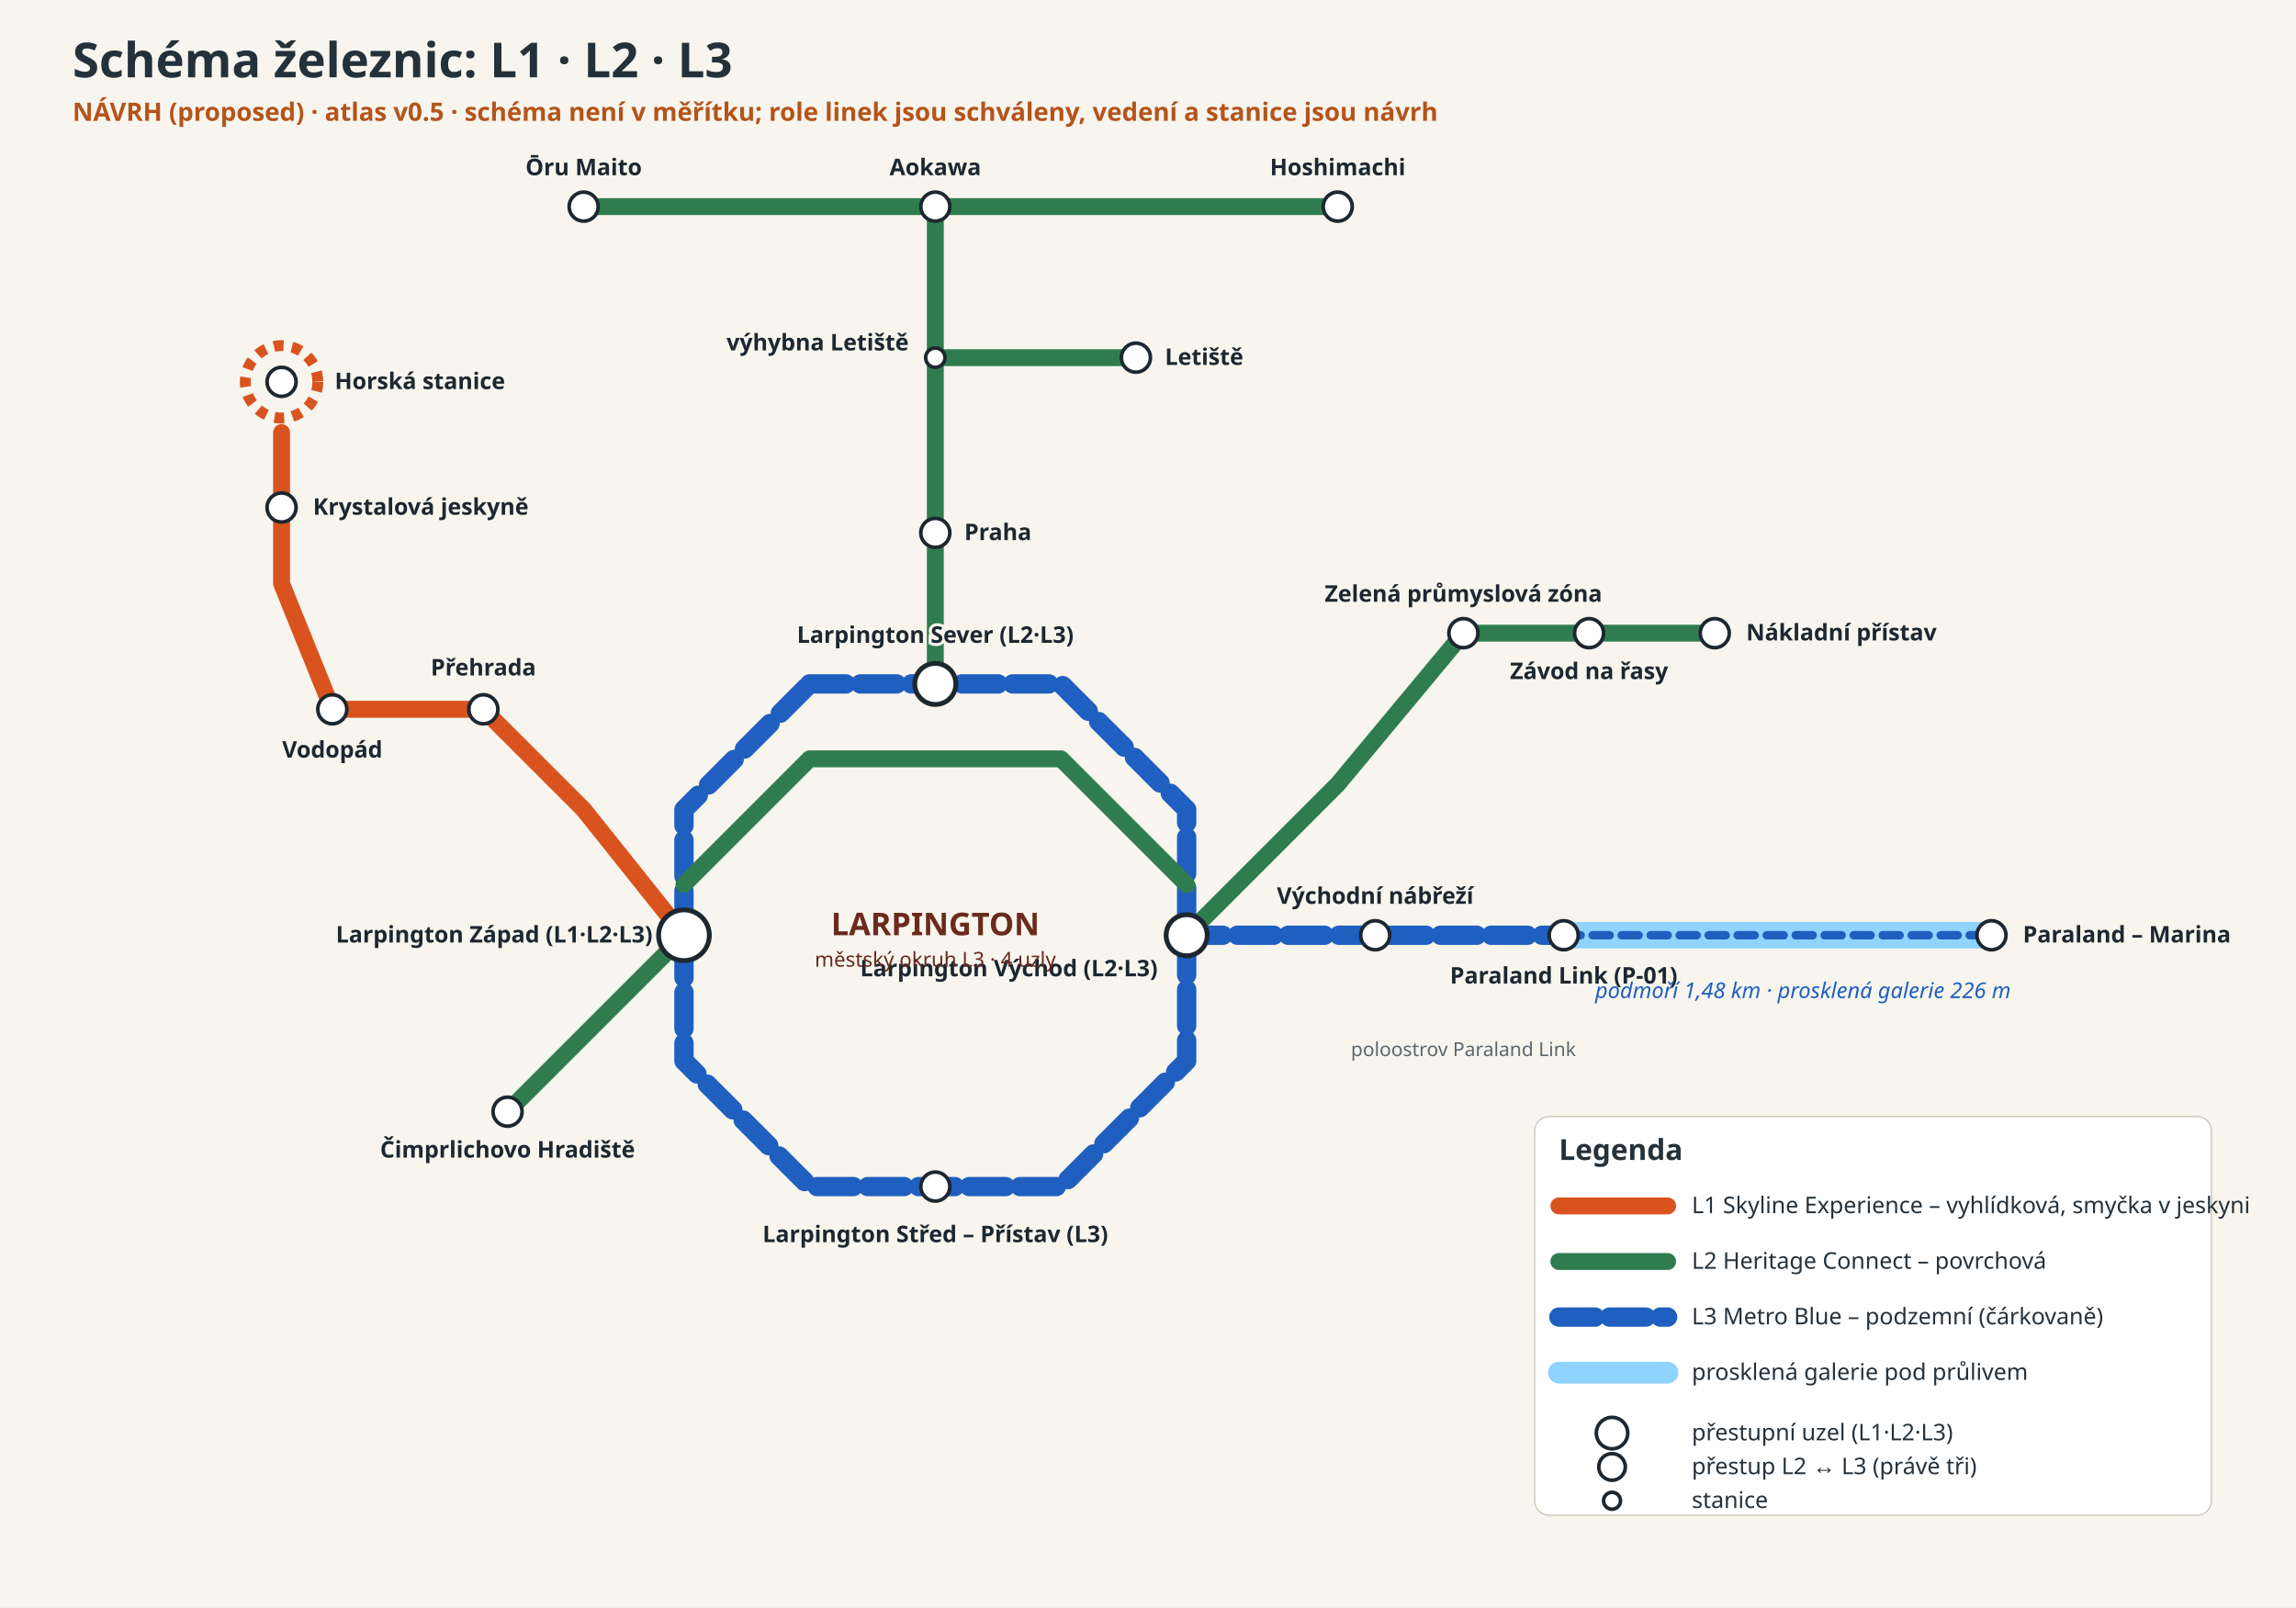
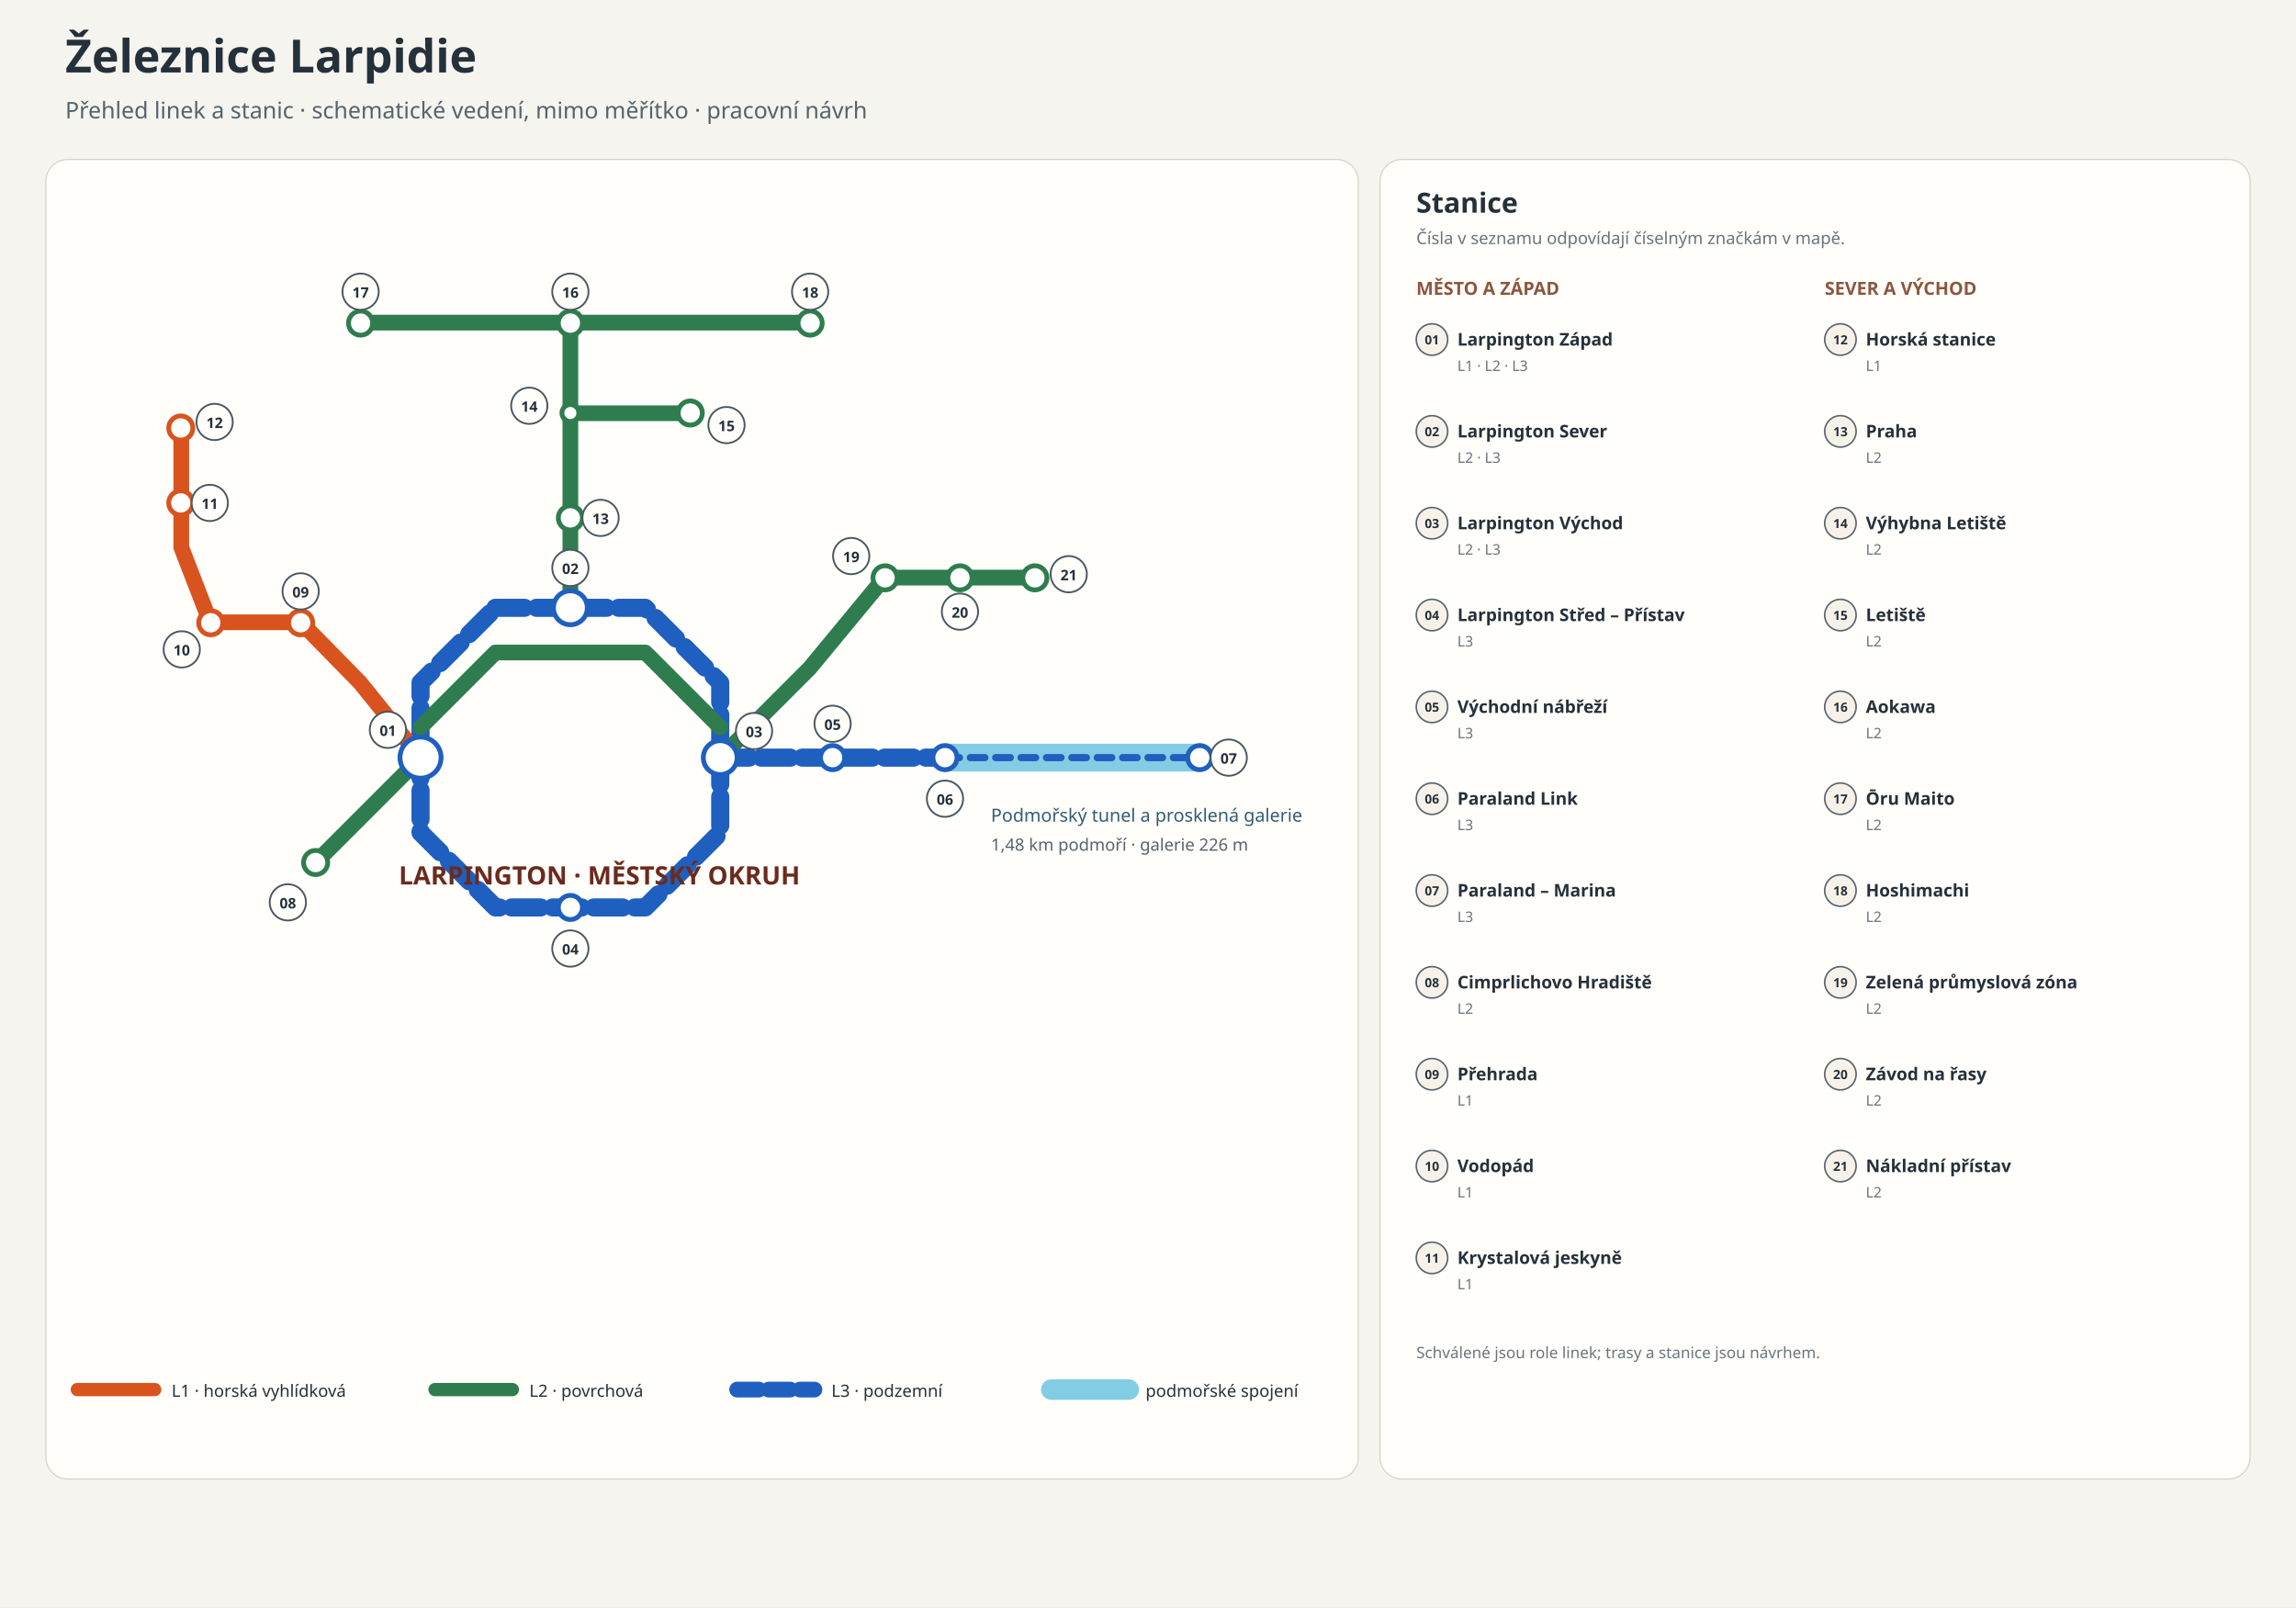
<svg xmlns="http://www.w3.org/2000/svg" width="1900" height="1330" viewBox="0 0 1900 1330" font-family="Segoe UI, Noto Sans, Arial, sans-serif">
-   <rect width="1900" height="1330" fill="#f7f5ee" />
-   <text x="60" y="64" font-size="40" font-weight="700" fill="#25313a">Schéma železnic: L1 · L2 · L3</text>
-   <text x="60" y="100" font-size="21" fill="#b4541b" font-weight="600">NÁVRH (proposed) · atlas v0.5 · schéma není v měřítku; role linek jsou schváleny, vedení a stanice jsou návrh</text>
-   <polyline points="670,566 878,566 982,670 982,878 878,982 670,982 566,878 566,670 670,566" fill="none" stroke="#1f5fbf" stroke-width="16" stroke-linejoin="round" stroke-linecap="round" stroke-dasharray="30 12" />
-   <polyline points="982,774 1138,774 1294,774" fill="none" stroke="#1f5fbf" stroke-width="16" stroke-linejoin="round" stroke-linecap="round" stroke-dasharray="30 12" />
-   <polyline points="1294,774 1648,774" fill="none" stroke="#8fd3ff" stroke-width="22" stroke-linejoin="round" stroke-linecap="round" />
-   <polyline points="1294,774 1648,774" fill="none" stroke="#1f5fbf" stroke-width="7" stroke-linejoin="round" stroke-linecap="round" stroke-dasharray="14 10" />
-   <polyline points="566,732 670,628 774,628 878,628 982,732" fill="none" stroke="#2f7d4f" stroke-width="14" stroke-linejoin="round" stroke-linecap="round" />
-   <polyline points="566,774 420,920" fill="none" stroke="#2f7d4f" stroke-width="14" stroke-linejoin="round" stroke-linecap="round" />
-   <polyline points="774,566 774,441 774,296 774,171" fill="none" stroke="#2f7d4f" stroke-width="14" stroke-linejoin="round" stroke-linecap="round" />
-   <polyline points="774,171 483,171" fill="none" stroke="#2f7d4f" stroke-width="14" stroke-linejoin="round" stroke-linecap="round" />
-   <polyline points="774,171 1107,171" fill="none" stroke="#2f7d4f" stroke-width="14" stroke-linejoin="round" stroke-linecap="round" />
-   <polyline points="774,296 940,296" fill="none" stroke="#2f7d4f" stroke-width="14" stroke-linejoin="round" stroke-linecap="round" />
-   <polyline points="982,774 1107,649 1211,524 1419,524" fill="none" stroke="#2f7d4f" stroke-width="14" stroke-linejoin="round" stroke-linecap="round" />
-   <polyline points="566,774 483,670 400,587 275,587 233,483 233,358" fill="none" stroke="#d9531e" stroke-width="14" stroke-linejoin="round" stroke-linecap="round" />
-   <circle cx="233" cy="316" r="30" fill="none" stroke="#d9531e" stroke-width="9" stroke-dasharray="8 7" />
-   <circle cx="566" cy="774" r="21" fill="#fff" stroke="#1d2730" stroke-width="4" />
-   <text x="540" y="780" font-size="19" font-weight="600" text-anchor="end" fill="#1d2730" stroke="#f7f5ee" stroke-width="5" paint-order="stroke">Larpington Západ (L1·L2·L3)</text>
-   <circle cx="774" cy="566" r="17" fill="#fff" stroke="#1d2730" stroke-width="4" />
-   <text x="774" y="532" font-size="19" font-weight="600" text-anchor="middle" fill="#1d2730" stroke="#f7f5ee" stroke-width="5" paint-order="stroke">Larpington Sever (L2·L3)</text>
-   <circle cx="982" cy="774" r="17" fill="#fff" stroke="#1d2730" stroke-width="4" />
-   <text x="958" y="808" font-size="19" font-weight="600" text-anchor="end" fill="#1d2730" stroke="#f7f5ee" stroke-width="5" paint-order="stroke">Larpington Východ (L2·L3)</text>
-   <circle cx="774" cy="982" r="12" fill="#fff" stroke="#1d2730" stroke-width="3" />
-   <text x="774" y="1028" font-size="19" font-weight="600" text-anchor="middle" fill="#1d2730" stroke="#f7f5ee" stroke-width="5" paint-order="stroke">Larpington Střed – Přístav (L3)</text>
-   <circle cx="1138" cy="774" r="12" fill="#fff" stroke="#1d2730" stroke-width="3" />
-   <text x="1138" y="748" font-size="19" font-weight="600" text-anchor="middle" fill="#1d2730" stroke="#f7f5ee" stroke-width="5" paint-order="stroke">Východní nábřeží</text>
-   <circle cx="1294" cy="774" r="12" fill="#fff" stroke="#1d2730" stroke-width="3" />
-   <text x="1294" y="814" font-size="19" font-weight="600" text-anchor="middle" fill="#1d2730" stroke="#f7f5ee" stroke-width="5" paint-order="stroke">Paraland Link (P-01)</text>
-   <circle cx="1648" cy="774" r="12" fill="#fff" stroke="#1d2730" stroke-width="3" />
-   <text x="1674" y="780" font-size="19" font-weight="600" text-anchor="start" fill="#1d2730" stroke="#f7f5ee" stroke-width="5" paint-order="stroke">Paraland – Marina</text>
-   <circle cx="420" cy="920" r="12" fill="#fff" stroke="#1d2730" stroke-width="3" />
-   <text x="420" y="958" font-size="19" font-weight="600" text-anchor="middle" fill="#1d2730" stroke="#f7f5ee" stroke-width="5" paint-order="stroke">Čimprlichovo Hradiště</text>
-   <circle cx="774" cy="441" r="12" fill="#fff" stroke="#1d2730" stroke-width="3" />
-   <text x="798" y="447" font-size="19" font-weight="600" text-anchor="start" fill="#1d2730" stroke="#f7f5ee" stroke-width="5" paint-order="stroke">Praha</text>
-   <circle cx="774" cy="296" r="8" fill="#fff" stroke="#1d2730" stroke-width="3" />
-   <text x="752" y="290" font-size="19" font-weight="600" text-anchor="end" fill="#1d2730" stroke="#f7f5ee" stroke-width="5" paint-order="stroke">výhybna Letiště</text>
-   <circle cx="940" cy="296" r="12" fill="#fff" stroke="#1d2730" stroke-width="3" />
-   <text x="964" y="302" font-size="19" font-weight="600" text-anchor="start" fill="#1d2730" stroke="#f7f5ee" stroke-width="5" paint-order="stroke">Letiště</text>
-   <circle cx="774" cy="171" r="12" fill="#fff" stroke="#1d2730" stroke-width="3" />
-   <text x="774" y="145" font-size="19" font-weight="600" text-anchor="middle" fill="#1d2730" stroke="#f7f5ee" stroke-width="5" paint-order="stroke">Aokawa</text>
-   <circle cx="483" cy="171" r="12" fill="#fff" stroke="#1d2730" stroke-width="3" />
-   <text x="483" y="145" font-size="19" font-weight="600" text-anchor="middle" fill="#1d2730" stroke="#f7f5ee" stroke-width="5" paint-order="stroke">Ōru Maito</text>
-   <circle cx="1107" cy="171" r="12" fill="#fff" stroke="#1d2730" stroke-width="3" />
-   <text x="1107" y="145" font-size="19" font-weight="600" text-anchor="middle" fill="#1d2730" stroke="#f7f5ee" stroke-width="5" paint-order="stroke">Hoshimachi</text>
-   <circle cx="1211" cy="524" r="12" fill="#fff" stroke="#1d2730" stroke-width="3" />
-   <text x="1211" y="498" font-size="19" font-weight="600" text-anchor="middle" fill="#1d2730" stroke="#f7f5ee" stroke-width="5" paint-order="stroke">Zelená průmyslová zóna</text>
-   <circle cx="1315" cy="524" r="12" fill="#fff" stroke="#1d2730" stroke-width="3" />
-   <text x="1315" y="562" font-size="19" font-weight="600" text-anchor="middle" fill="#1d2730" stroke="#f7f5ee" stroke-width="5" paint-order="stroke">Závod na řasy</text>
-   <circle cx="1419" cy="524" r="12" fill="#fff" stroke="#1d2730" stroke-width="3" />
-   <text x="1445" y="530" font-size="19" font-weight="600" text-anchor="start" fill="#1d2730" stroke="#f7f5ee" stroke-width="5" paint-order="stroke">Nákladní přístav</text>
-   <circle cx="400" cy="587" r="12" fill="#fff" stroke="#1d2730" stroke-width="3" />
-   <text x="400" y="559" font-size="19" font-weight="600" text-anchor="middle" fill="#1d2730" stroke="#f7f5ee" stroke-width="5" paint-order="stroke">Přehrada</text>
-   <circle cx="275" cy="587" r="12" fill="#fff" stroke="#1d2730" stroke-width="3" />
-   <text x="275" y="627" font-size="19" font-weight="600" text-anchor="middle" fill="#1d2730" stroke="#f7f5ee" stroke-width="5" paint-order="stroke">Vodopád</text>
-   <circle cx="233" cy="420" r="12" fill="#fff" stroke="#1d2730" stroke-width="3" />
-   <text x="259" y="426" font-size="19" font-weight="600" text-anchor="start" fill="#1d2730" stroke="#f7f5ee" stroke-width="5" paint-order="stroke">Krystalová jeskyně</text>
-   <circle cx="233" cy="316" r="12" fill="#fff" stroke="#1d2730" stroke-width="3" />
-   <text x="277" y="322" font-size="19" font-weight="600" text-anchor="start" fill="#1d2730" stroke="#f7f5ee" stroke-width="5" paint-order="stroke">Horská stanice</text>
-   <text x="1492" y="826" font-size="18" text-anchor="middle" fill="#1f5fbf" font-style="italic">podmoří 1,48 km · prosklená galerie 226 m</text>
-   <text x="1211" y="874" font-size="16" text-anchor="middle" fill="#5b6770">poloostrov Paraland Link</text>
-   <text x="774" y="774" font-size="26" text-anchor="middle" fill="#6b2a1e" font-weight="700">LARPINGTON</text>
-   <text x="774" y="800" font-size="17" text-anchor="middle" fill="#6b2a1e">městský okruh L3 · 4 uzly</text>
-   <rect x="1270" y="924" width="560" height="330" rx="12" fill="#fff" stroke="#c9c3b3" />
-   <text x="1290" y="960" font-size="24" font-weight="700" fill="#25313a">Legenda</text>
-   <line x1="1290" y1="998" x2="1380" y2="998" stroke="#d9531e" stroke-width="14" stroke-linecap="round" />
-   <text x="1400" y="1004" font-size="19" fill="#25313a">L1 Skyline Experience – vyhlídková, smyčka v jeskyni</text>
-   <line x1="1290" y1="1044" x2="1380" y2="1044" stroke="#2f7d4f" stroke-width="14" stroke-linecap="round" />
-   <text x="1400" y="1050" font-size="19" fill="#25313a">L2 Heritage Connect – povrchová</text>
-   <line x1="1290" y1="1090" x2="1380" y2="1090" stroke="#1f5fbf" stroke-width="16" stroke-linecap="round" stroke-dasharray="30 12" />
-   <text x="1400" y="1096" font-size="19" fill="#25313a">L3 Metro Blue – podzemní (čárkovaně)</text>
-   <line x1="1290" y1="1136" x2="1380" y2="1136" stroke="#8fd3ff" stroke-width="18" stroke-linecap="round" />
-   <text x="1400" y="1142" font-size="19" fill="#25313a">prosklená galerie pod průlivem</text>
-   <circle cx="1334" cy="1186" r="13" fill="#fff" stroke="#1d2730" stroke-width="3" />
-   <text x="1400" y="1192" font-size="19" fill="#25313a">přestupní uzel (L1·L2·L3)</text>
-   <circle cx="1334" cy="1214" r="11" fill="#fff" stroke="#1d2730" stroke-width="3" />
-   <text x="1400" y="1220" font-size="19" fill="#25313a">přestup L2 ↔ L3 (právě tři)</text>
-   <circle cx="1334" cy="1242" r="7" fill="#fff" stroke="#1d2730" stroke-width="3" />
-   <text x="1400" y="1248" font-size="19" fill="#25313a">stanice</text>
+   <rect width="1900" height="1330" fill="#f5f4ef" />
+   <text x="54" y="60" font-size="38" font-weight="750" fill="#25313a">Železnice Larpidie</text>
+   <text x="54" y="98" font-size="19" fill="#56636c">Přehled linek a stanic · schematické vedení, mimo měřítko · pracovní návrh</text>
+   <rect x="38" y="132" width="1086" height="1092" rx="18" fill="#fffefa" stroke="#d7d4ca" />
+   <rect x="1142" y="132" width="720" height="1092" rx="18" fill="#fffefa" stroke="#d7d4ca" />
+   <polyline points="410,503 534,503 596,565 596,689 534,751 410,751 348,689 348,565 410,503" fill="none" stroke="#1f5fbf" stroke-width="15" stroke-linejoin="round" stroke-linecap="round" stroke-dasharray="24 10" />
+   <polyline points="596,627 689,627 782,627" fill="none" stroke="#1f5fbf" stroke-width="15" stroke-linejoin="round" stroke-linecap="round" stroke-dasharray="24 10" />
+   <polyline points="782,627 993,627" fill="none" stroke="#83cde4" stroke-width="23" stroke-linejoin="round" stroke-linecap="round" />
+   <polyline points="782,627 993,627" fill="none" stroke="#1f5fbf" stroke-width="6" stroke-linejoin="round" stroke-linecap="round" stroke-dasharray="12 9" />
+   <polyline points="348,602 410,540 472,540 534,540 596,602" fill="none" stroke="#2f7d4f" stroke-width="13" stroke-linejoin="round" stroke-linecap="round" />
+   <polyline points="348,627 261,714" fill="none" stroke="#2f7d4f" stroke-width="13" stroke-linejoin="round" stroke-linecap="round" />
+   <polyline points="472,503 472,429 472,342 472,267" fill="none" stroke="#2f7d4f" stroke-width="13" stroke-linejoin="round" stroke-linecap="round" />
+   <polyline points="472,267 298,267" fill="none" stroke="#2f7d4f" stroke-width="13" stroke-linejoin="round" stroke-linecap="round" />
+   <polyline points="472,267 670,267" fill="none" stroke="#2f7d4f" stroke-width="13" stroke-linejoin="round" stroke-linecap="round" />
+   <polyline points="472,342 571,342" fill="none" stroke="#2f7d4f" stroke-width="13" stroke-linejoin="round" stroke-linecap="round" />
+   <polyline points="596,627 670,553 732,478 856,478" fill="none" stroke="#2f7d4f" stroke-width="13" stroke-linejoin="round" stroke-linecap="round" />
+   <polyline points="348,627 298,565 249,515 174,515 150,453 150,416 150,354" fill="none" stroke="#d9531e" stroke-width="13" stroke-linejoin="round" stroke-linecap="round" />
+   <circle cx="348" cy="627" r="17" fill="#fff" stroke="#1f5fbf" stroke-width="4" />
+   <circle cx="321" cy="604" r="15" fill="#fffefa" stroke="#495860" stroke-width="1.5" />
+   <text x="321" y="609" text-anchor="middle" font-size="12" font-weight="750" fill="#25313a">01</text>
+   <circle cx="472" cy="503" r="14" fill="#fff" stroke="#1f5fbf" stroke-width="4" />
+   <circle cx="472" cy="470" r="15" fill="#fffefa" stroke="#495860" stroke-width="1.5" />
+   <text x="472" y="475" text-anchor="middle" font-size="12" font-weight="750" fill="#25313a">02</text>
+   <circle cx="596" cy="627" r="14" fill="#fff" stroke="#1f5fbf" stroke-width="4" />
+   <circle cx="624" cy="605" r="15" fill="#fffefa" stroke="#495860" stroke-width="1.5" />
+   <text x="624" y="610" text-anchor="middle" font-size="12" font-weight="750" fill="#25313a">03</text>
+   <circle cx="472" cy="751" r="10" fill="#fff" stroke="#1f5fbf" stroke-width="4" />
+   <circle cx="472" cy="785" r="15" fill="#fffefa" stroke="#495860" stroke-width="1.5" />
+   <text x="472" y="790" text-anchor="middle" font-size="12" font-weight="750" fill="#25313a">04</text>
+   <circle cx="689.0" cy="627" r="10" fill="#fff" stroke="#1f5fbf" stroke-width="4" />
+   <circle cx="689.0" cy="599" r="15" fill="#fffefa" stroke="#495860" stroke-width="1.5" />
+   <text x="689.0" y="604" text-anchor="middle" font-size="12" font-weight="750" fill="#25313a">05</text>
+   <circle cx="782" cy="627" r="10" fill="#fff" stroke="#1f5fbf" stroke-width="4" />
+   <circle cx="782" cy="661" r="15" fill="#fffefa" stroke="#495860" stroke-width="1.5" />
+   <text x="782" y="666" text-anchor="middle" font-size="12" font-weight="750" fill="#25313a">06</text>
+   <circle cx="992.8" cy="627" r="10" fill="#fff" stroke="#1f5fbf" stroke-width="4" />
+   <circle cx="1016.8" cy="627" r="15" fill="#fffefa" stroke="#495860" stroke-width="1.5" />
+   <text x="1016.8" y="632" text-anchor="middle" font-size="12" font-weight="750" fill="#25313a">07</text>
+   <circle cx="261.2" cy="713.8" r="10" fill="#fff" stroke="#2f7d4f" stroke-width="4" />
+   <circle cx="238.2" cy="746.8" r="15" fill="#fffefa" stroke="#495860" stroke-width="1.5" />
+   <text x="238.2" y="751.8" text-anchor="middle" font-size="12" font-weight="750" fill="#25313a">08</text>
+   <circle cx="248.8" cy="515.4" r="10" fill="#fff" stroke="#d9531e" stroke-width="4" />
+   <circle cx="248.8" cy="489.4" r="15" fill="#fffefa" stroke="#495860" stroke-width="1.5" />
+   <text x="248.8" y="494.4" text-anchor="middle" font-size="12" font-weight="750" fill="#25313a">09</text>
+   <circle cx="174.4" cy="515.4" r="10" fill="#fff" stroke="#d9531e" stroke-width="4" />
+   <circle cx="150.4" cy="537.4" r="15" fill="#fffefa" stroke="#495860" stroke-width="1.5" />
+   <text x="150.4" y="542.4" text-anchor="middle" font-size="12" font-weight="750" fill="#25313a">10</text>
+   <circle cx="149.6" cy="416.2" r="10" fill="#fff" stroke="#d9531e" stroke-width="4" />
+   <circle cx="173.6" cy="416.2" r="15" fill="#fffefa" stroke="#495860" stroke-width="1.5" />
+   <text x="173.6" y="421.2" text-anchor="middle" font-size="12" font-weight="750" fill="#25313a">11</text>
+   <circle cx="149.6" cy="354.2" r="10" fill="#fff" stroke="#d9531e" stroke-width="4" />
+   <circle cx="177.6" cy="349.2" r="15" fill="#fffefa" stroke="#495860" stroke-width="1.5" />
+   <text x="177.6" y="354.2" text-anchor="middle" font-size="12" font-weight="750" fill="#25313a">12</text>
+   <circle cx="472" cy="428.6" r="10" fill="#fff" stroke="#2f7d4f" stroke-width="4" />
+   <circle cx="497" cy="428.6" r="15" fill="#fffefa" stroke="#495860" stroke-width="1.5" />
+   <text x="497" y="433.6" text-anchor="middle" font-size="12" font-weight="750" fill="#25313a">13</text>
+   <circle cx="472" cy="341.8" r="7" fill="#fff" stroke="#2f7d4f" stroke-width="4" />
+   <circle cx="438" cy="335.8" r="15" fill="#fffefa" stroke="#495860" stroke-width="1.5" />
+   <text x="438" y="340.8" text-anchor="middle" font-size="12" font-weight="750" fill="#25313a">14</text>
+   <circle cx="571.2" cy="341.8" r="10" fill="#fff" stroke="#2f7d4f" stroke-width="4" />
+   <circle cx="601.2" cy="351.8" r="15" fill="#fffefa" stroke="#495860" stroke-width="1.5" />
+   <text x="601.2" y="356.8" text-anchor="middle" font-size="12" font-weight="750" fill="#25313a">15</text>
+   <circle cx="472" cy="267.4" r="10" fill="#fff" stroke="#2f7d4f" stroke-width="4" />
+   <circle cx="472" cy="241.4" r="15" fill="#fffefa" stroke="#495860" stroke-width="1.5" />
+   <text x="472" y="246.4" text-anchor="middle" font-size="12" font-weight="750" fill="#25313a">16</text>
+   <circle cx="298.4" cy="267.4" r="10" fill="#fff" stroke="#2f7d4f" stroke-width="4" />
+   <circle cx="298.4" cy="241.4" r="15" fill="#fffefa" stroke="#495860" stroke-width="1.5" />
+   <text x="298.4" y="246.4" text-anchor="middle" font-size="12" font-weight="750" fill="#25313a">17</text>
+   <circle cx="670.4" cy="267.4" r="10" fill="#fff" stroke="#2f7d4f" stroke-width="4" />
+   <circle cx="670.4" cy="241.4" r="15" fill="#fffefa" stroke="#495860" stroke-width="1.5" />
+   <text x="670.4" y="246.4" text-anchor="middle" font-size="12" font-weight="750" fill="#25313a">18</text>
+   <circle cx="732.4" cy="478.2" r="10" fill="#fff" stroke="#2f7d4f" stroke-width="4" />
+   <circle cx="704.4" cy="460.2" r="15" fill="#fffefa" stroke="#495860" stroke-width="1.5" />
+   <text x="704.4" y="465.2" text-anchor="middle" font-size="12" font-weight="750" fill="#25313a">19</text>
+   <circle cx="794.4" cy="478.2" r="10" fill="#fff" stroke="#2f7d4f" stroke-width="4" />
+   <circle cx="794.4" cy="506.2" r="15" fill="#fffefa" stroke="#495860" stroke-width="1.5" />
+   <text x="794.4" y="511.2" text-anchor="middle" font-size="12" font-weight="750" fill="#25313a">20</text>
+   <circle cx="856.4" cy="478.2" r="10" fill="#fff" stroke="#2f7d4f" stroke-width="4" />
+   <circle cx="884.4" cy="475.2" r="15" fill="#fffefa" stroke="#495860" stroke-width="1.5" />
+   <text x="884.4" y="480.2" text-anchor="middle" font-size="12" font-weight="750" fill="#25313a">21</text>
+   <text x="330" y="732" font-size="21" font-weight="750" fill="#6b2a1e">LARPINGTON · MĚSTSKÝ OKRUH</text>
+   <text x="820" y="680" font-size="15" fill="#315d70">Podmořský tunel a prosklená galerie</text>
+   <text x="820" y="704" font-size="14" fill="#56636c">1,48 km podmoří · galerie 226 m</text>
+   <text x="1172" y="176" font-size="23" font-weight="750" fill="#25313a">Stanice</text>
+   <text x="1172" y="202" font-size="14" fill="#68747b">Čísla v seznamu odpovídají číselným značkám v mapě.</text>
+   <text x="1172" y="244" font-size="15" font-weight="700" fill="#8a563f">MĚSTO A ZÁPAD</text>
+   <text x="1510" y="244" font-size="15" font-weight="700" fill="#8a563f">SEVER A VÝCHOD</text>
+   <circle cx="1185" cy="281" r="13" fill="#f7f2e9" stroke="#59656d" stroke-width="1.3" />
+   <text x="1185" y="285" text-anchor="middle" font-size="10.5" font-weight="750" fill="#25313a">01</text>
+   <text x="1206" y="286" font-size="14.5" font-weight="650" fill="#25313a">Larpington Západ</text>
+   <text x="1206" y="307" font-size="12" fill="#66737b">L1 · L2 · L3</text>
+   <circle cx="1185" cy="357" r="13" fill="#f7f2e9" stroke="#59656d" stroke-width="1.3" />
+   <text x="1185" y="361" text-anchor="middle" font-size="10.5" font-weight="750" fill="#25313a">02</text>
+   <text x="1206" y="362" font-size="14.5" font-weight="650" fill="#25313a">Larpington Sever</text>
+   <text x="1206" y="383" font-size="12" fill="#66737b">L2 · L3</text>
+   <circle cx="1185" cy="433" r="13" fill="#f7f2e9" stroke="#59656d" stroke-width="1.3" />
+   <text x="1185" y="437" text-anchor="middle" font-size="10.5" font-weight="750" fill="#25313a">03</text>
+   <text x="1206" y="438" font-size="14.5" font-weight="650" fill="#25313a">Larpington Východ</text>
+   <text x="1206" y="459" font-size="12" fill="#66737b">L2 · L3</text>
+   <circle cx="1185" cy="509" r="13" fill="#f7f2e9" stroke="#59656d" stroke-width="1.3" />
+   <text x="1185" y="513" text-anchor="middle" font-size="10.5" font-weight="750" fill="#25313a">04</text>
+   <text x="1206" y="514" font-size="14.5" font-weight="650" fill="#25313a">Larpington Střed – Přístav</text>
+   <text x="1206" y="535" font-size="12" fill="#66737b">L3</text>
+   <circle cx="1185" cy="585" r="13" fill="#f7f2e9" stroke="#59656d" stroke-width="1.3" />
+   <text x="1185" y="589" text-anchor="middle" font-size="10.5" font-weight="750" fill="#25313a">05</text>
+   <text x="1206" y="590" font-size="14.5" font-weight="650" fill="#25313a">Východní nábřeží</text>
+   <text x="1206" y="611" font-size="12" fill="#66737b">L3</text>
+   <circle cx="1185" cy="661" r="13" fill="#f7f2e9" stroke="#59656d" stroke-width="1.3" />
+   <text x="1185" y="665" text-anchor="middle" font-size="10.5" font-weight="750" fill="#25313a">06</text>
+   <text x="1206" y="666" font-size="14.5" font-weight="650" fill="#25313a">Paraland Link</text>
+   <text x="1206" y="687" font-size="12" fill="#66737b">L3</text>
+   <circle cx="1185" cy="737" r="13" fill="#f7f2e9" stroke="#59656d" stroke-width="1.3" />
+   <text x="1185" y="741" text-anchor="middle" font-size="10.5" font-weight="750" fill="#25313a">07</text>
+   <text x="1206" y="742" font-size="14.5" font-weight="650" fill="#25313a">Paraland – Marina</text>
+   <text x="1206" y="763" font-size="12" fill="#66737b">L3</text>
+   <circle cx="1185" cy="813" r="13" fill="#f7f2e9" stroke="#59656d" stroke-width="1.3" />
+   <text x="1185" y="817" text-anchor="middle" font-size="10.5" font-weight="750" fill="#25313a">08</text>
+   <text x="1206" y="818" font-size="14.5" font-weight="650" fill="#25313a">Cimprlichovo Hradiště</text>
+   <text x="1206" y="839" font-size="12" fill="#66737b">L2</text>
+   <circle cx="1185" cy="889" r="13" fill="#f7f2e9" stroke="#59656d" stroke-width="1.3" />
+   <text x="1185" y="893" text-anchor="middle" font-size="10.5" font-weight="750" fill="#25313a">09</text>
+   <text x="1206" y="894" font-size="14.5" font-weight="650" fill="#25313a">Přehrada</text>
+   <text x="1206" y="915" font-size="12" fill="#66737b">L1</text>
+   <circle cx="1185" cy="965" r="13" fill="#f7f2e9" stroke="#59656d" stroke-width="1.3" />
+   <text x="1185" y="969" text-anchor="middle" font-size="10.5" font-weight="750" fill="#25313a">10</text>
+   <text x="1206" y="970" font-size="14.5" font-weight="650" fill="#25313a">Vodopád</text>
+   <text x="1206" y="991" font-size="12" fill="#66737b">L1</text>
+   <circle cx="1185" cy="1041" r="13" fill="#f7f2e9" stroke="#59656d" stroke-width="1.3" />
+   <text x="1185" y="1045" text-anchor="middle" font-size="10.5" font-weight="750" fill="#25313a">11</text>
+   <text x="1206" y="1046" font-size="14.5" font-weight="650" fill="#25313a">Krystalová jeskyně</text>
+   <text x="1206" y="1067" font-size="12" fill="#66737b">L1</text>
+   <circle cx="1523" cy="281" r="13" fill="#f7f2e9" stroke="#59656d" stroke-width="1.3" />
+   <text x="1523" y="285" text-anchor="middle" font-size="10.5" font-weight="750" fill="#25313a">12</text>
+   <text x="1544" y="286" font-size="14.5" font-weight="650" fill="#25313a">Horská stanice</text>
+   <text x="1544" y="307" font-size="12" fill="#66737b">L1</text>
+   <circle cx="1523" cy="357" r="13" fill="#f7f2e9" stroke="#59656d" stroke-width="1.3" />
+   <text x="1523" y="361" text-anchor="middle" font-size="10.5" font-weight="750" fill="#25313a">13</text>
+   <text x="1544" y="362" font-size="14.5" font-weight="650" fill="#25313a">Praha</text>
+   <text x="1544" y="383" font-size="12" fill="#66737b">L2</text>
+   <circle cx="1523" cy="433" r="13" fill="#f7f2e9" stroke="#59656d" stroke-width="1.3" />
+   <text x="1523" y="437" text-anchor="middle" font-size="10.5" font-weight="750" fill="#25313a">14</text>
+   <text x="1544" y="438" font-size="14.5" font-weight="650" fill="#25313a">Výhybna Letiště</text>
+   <text x="1544" y="459" font-size="12" fill="#66737b">L2</text>
+   <circle cx="1523" cy="509" r="13" fill="#f7f2e9" stroke="#59656d" stroke-width="1.3" />
+   <text x="1523" y="513" text-anchor="middle" font-size="10.5" font-weight="750" fill="#25313a">15</text>
+   <text x="1544" y="514" font-size="14.5" font-weight="650" fill="#25313a">Letiště</text>
+   <text x="1544" y="535" font-size="12" fill="#66737b">L2</text>
+   <circle cx="1523" cy="585" r="13" fill="#f7f2e9" stroke="#59656d" stroke-width="1.3" />
+   <text x="1523" y="589" text-anchor="middle" font-size="10.5" font-weight="750" fill="#25313a">16</text>
+   <text x="1544" y="590" font-size="14.5" font-weight="650" fill="#25313a">Aokawa</text>
+   <text x="1544" y="611" font-size="12" fill="#66737b">L2</text>
+   <circle cx="1523" cy="661" r="13" fill="#f7f2e9" stroke="#59656d" stroke-width="1.3" />
+   <text x="1523" y="665" text-anchor="middle" font-size="10.5" font-weight="750" fill="#25313a">17</text>
+   <text x="1544" y="666" font-size="14.5" font-weight="650" fill="#25313a">Ōru Maito</text>
+   <text x="1544" y="687" font-size="12" fill="#66737b">L2</text>
+   <circle cx="1523" cy="737" r="13" fill="#f7f2e9" stroke="#59656d" stroke-width="1.3" />
+   <text x="1523" y="741" text-anchor="middle" font-size="10.5" font-weight="750" fill="#25313a">18</text>
+   <text x="1544" y="742" font-size="14.5" font-weight="650" fill="#25313a">Hoshimachi</text>
+   <text x="1544" y="763" font-size="12" fill="#66737b">L2</text>
+   <circle cx="1523" cy="813" r="13" fill="#f7f2e9" stroke="#59656d" stroke-width="1.3" />
+   <text x="1523" y="817" text-anchor="middle" font-size="10.5" font-weight="750" fill="#25313a">19</text>
+   <text x="1544" y="818" font-size="14.5" font-weight="650" fill="#25313a">Zelená průmyslová zóna</text>
+   <text x="1544" y="839" font-size="12" fill="#66737b">L2</text>
+   <circle cx="1523" cy="889" r="13" fill="#f7f2e9" stroke="#59656d" stroke-width="1.3" />
+   <text x="1523" y="893" text-anchor="middle" font-size="10.5" font-weight="750" fill="#25313a">20</text>
+   <text x="1544" y="894" font-size="14.5" font-weight="650" fill="#25313a">Závod na řasy</text>
+   <text x="1544" y="915" font-size="12" fill="#66737b">L2</text>
+   <circle cx="1523" cy="965" r="13" fill="#f7f2e9" stroke="#59656d" stroke-width="1.3" />
+   <text x="1523" y="969" text-anchor="middle" font-size="10.5" font-weight="750" fill="#25313a">21</text>
+   <text x="1544" y="970" font-size="14.5" font-weight="650" fill="#25313a">Nákladní přístav</text>
+   <text x="1544" y="991" font-size="12" fill="#66737b">L2</text>
+   <line x1="64" y1="1150" x2="128" y2="1150" stroke="#d9531e" stroke-width="11" stroke-linecap="round" />
+   <text x="142" y="1156" font-size="14" fill="#25313a">L1 · horská vyhlídková</text>
+   <line x1="360" y1="1150" x2="424" y2="1150" stroke="#2f7d4f" stroke-width="11" stroke-linecap="round" />
+   <text x="438" y="1156" font-size="14" fill="#25313a">L2 · povrchová</text>
+   <line x1="610" y1="1150" x2="674" y2="1150" stroke="#1f5fbf" stroke-width="13" stroke-dasharray="18 8" stroke-linecap="round" />
+   <text x="688" y="1156" font-size="14" fill="#25313a">L3 · podzemní</text>
+   <line x1="870" y1="1150" x2="934" y2="1150" stroke="#83cde4" stroke-width="17" stroke-linecap="round" />
+   <text x="948" y="1156" font-size="14" fill="#25313a">podmořské spojení</text>
+   <text x="1172" y="1124" font-size="13" fill="#69757c">Schválené jsou role linek; trasy a stanice jsou návrhem.</text>
</svg>
